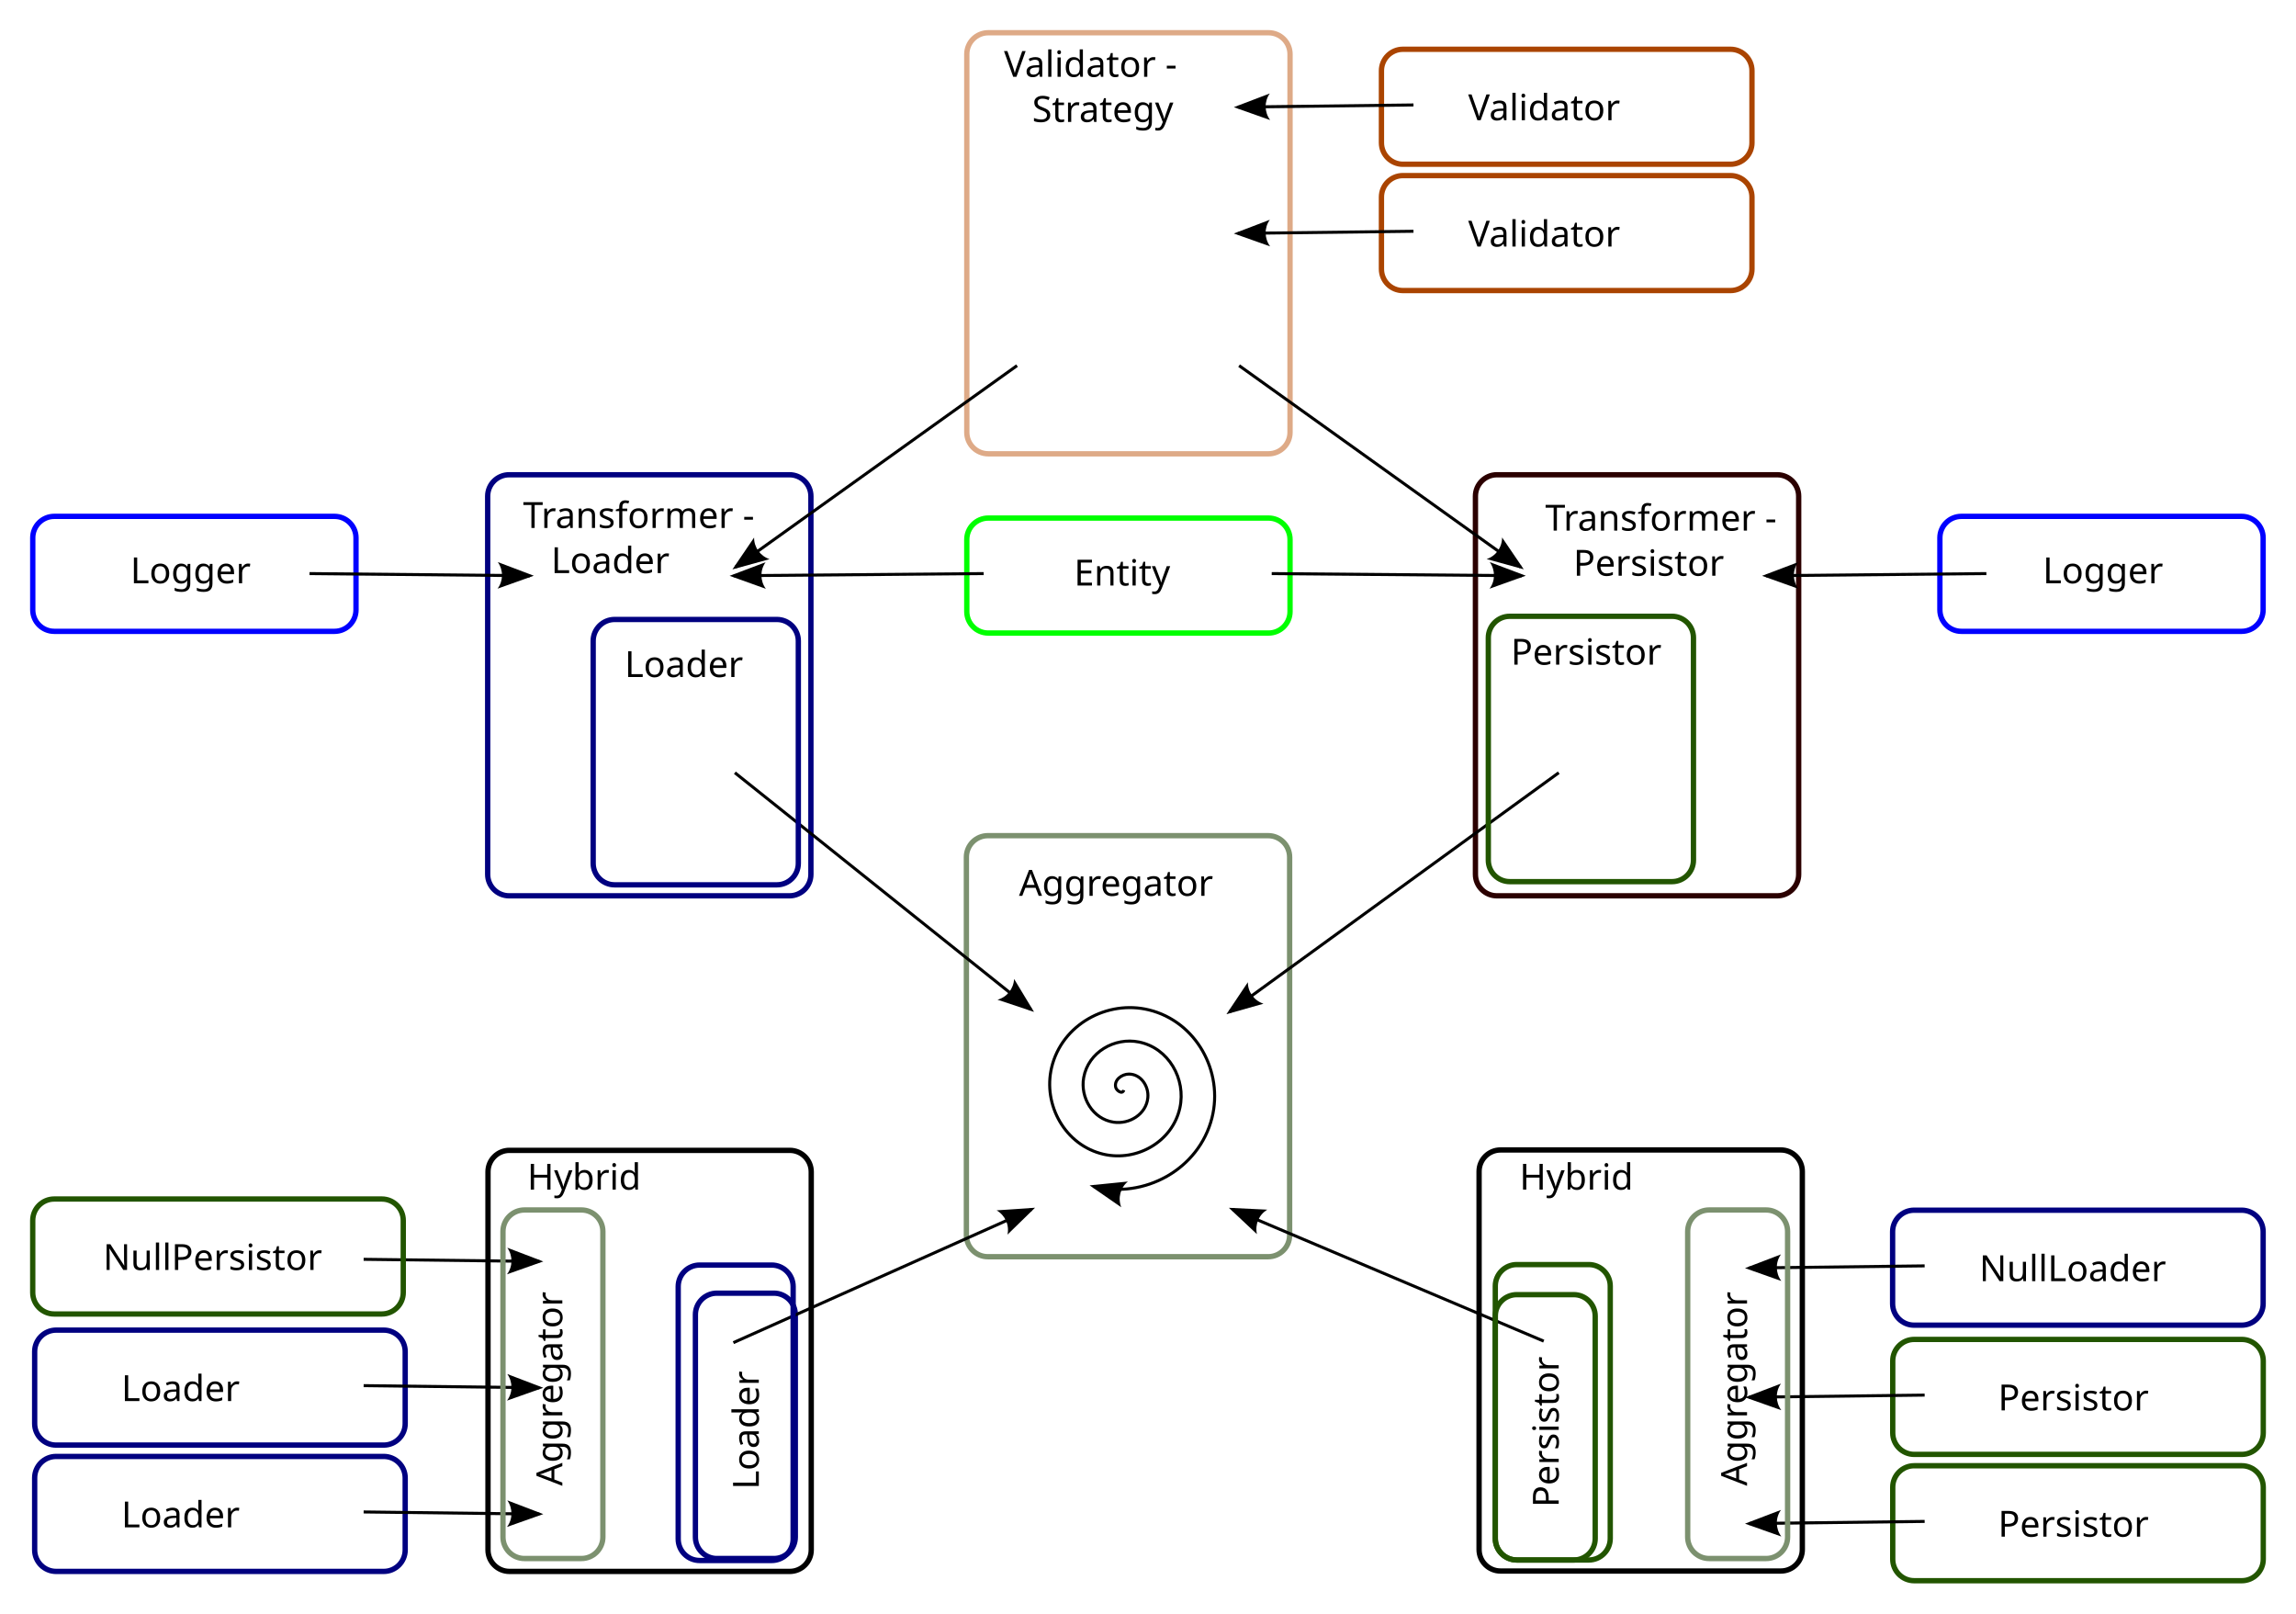
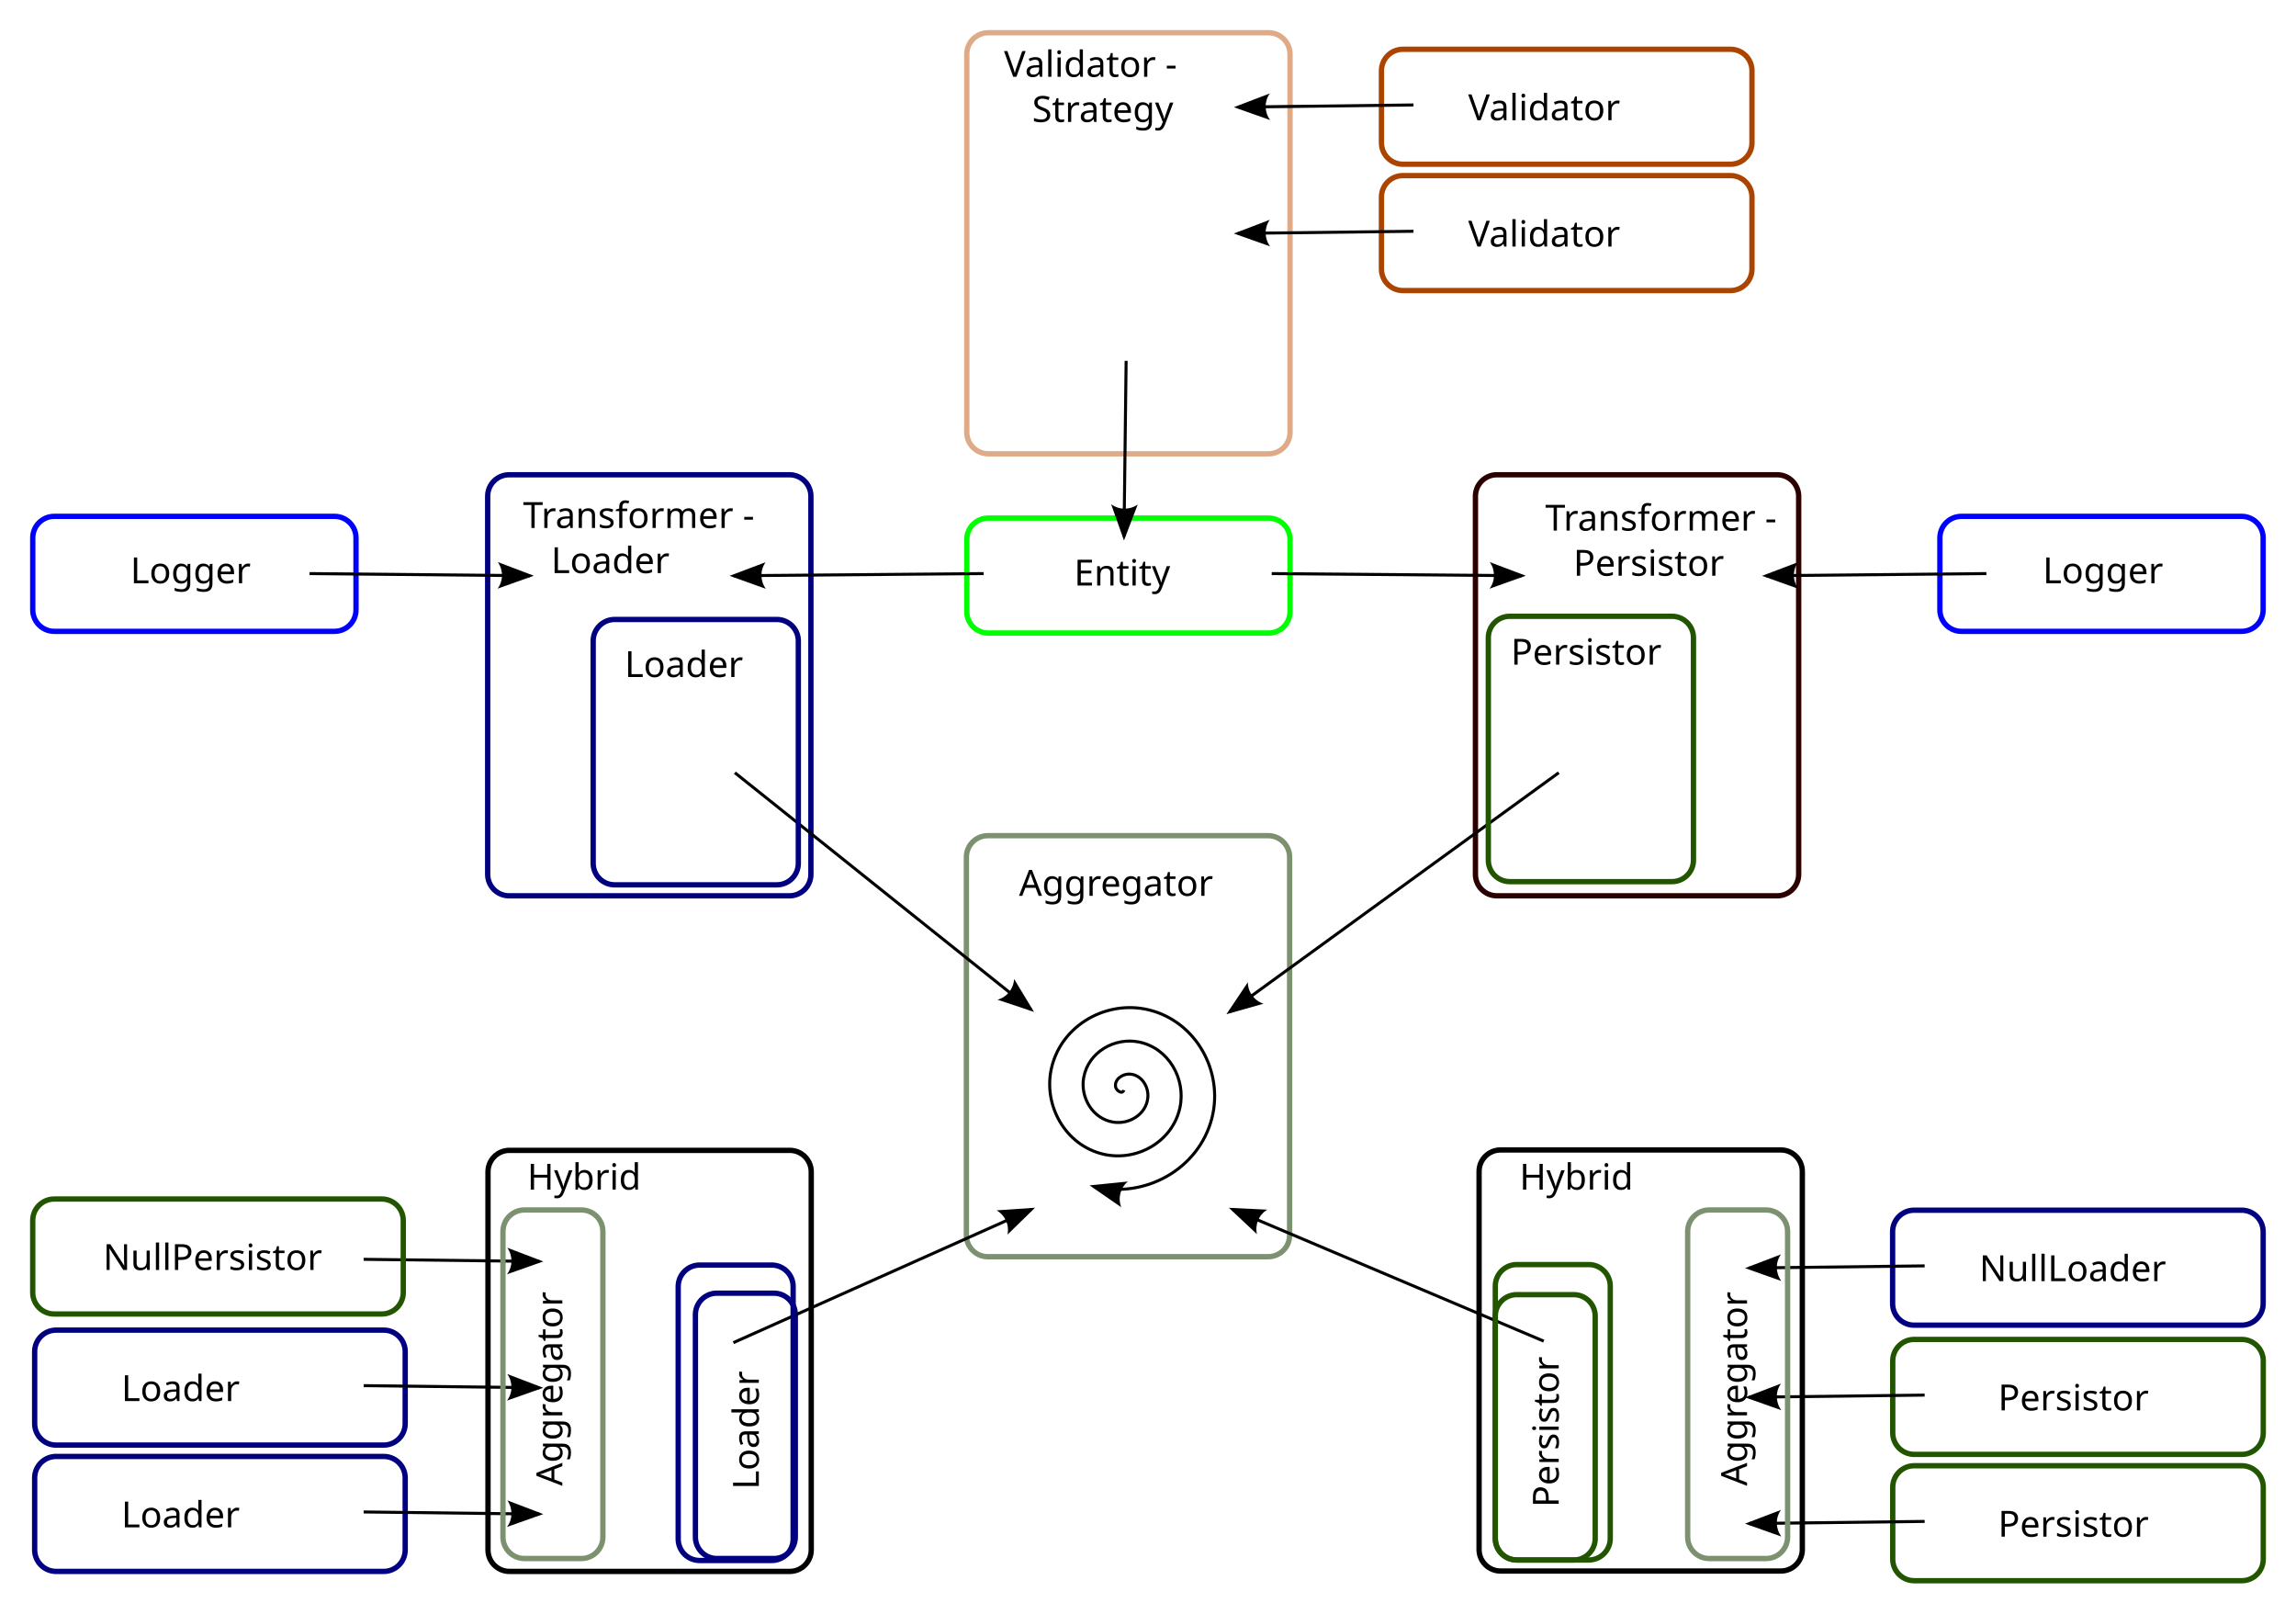
<svg xmlns="http://www.w3.org/2000/svg" width="763.58" height="536.461" id="svg2" version="1.1">
  <defs id="defs4">
    <marker orient="auto" refY="0.0" refX="0.0" id="Arrow1Send" style="overflow:visible;">
      <path id="path4130" d="M 0.0,0.0 L 5.0,-5.0 L -12.5,0.0 L 5.0,5.0 L 0.0,0.0 z " style="fill-rule:evenodd;stroke:#000000;stroke-width:1.0pt;" transform="scale(0.2) rotate(180) translate(6,0)" />
    </marker>
    <marker orient="auto" refY="0" refX="0" id="Arrow2Lend" style="overflow:visible">
      <path id="path3831" style="fill-rule:evenodd;stroke-width:0.625;stroke-linejoin:round" d="M 8.719,4.034 -2.207,0.016 8.719,-4.002 c -1.745,2.372 -1.735,5.617 -6e-7,8.035 z" transform="matrix(-1.1,0,0,-1.1,-1.1,0)" />
    </marker>
    <marker orient="auto" refY="0" refX="0" id="Arrow2Lend-1" style="overflow:visible">
      <path id="path3831-6" style="fill-rule:evenodd;stroke-width:0.625;stroke-linejoin:round" d="M 8.719,4.034 -2.207,0.016 8.719,-4.002 c -1.745,2.372 -1.735,5.617 -6e-7,8.035 z" transform="matrix(-1.1,0,0,-1.1,-1.1,0)" />
    </marker>
    <marker orient="auto" refY="0" refX="0" id="Arrow2Lend-4" style="overflow:visible">
      <path id="path3831-8" style="fill-rule:evenodd;stroke-width:0.625;stroke-linejoin:round" d="M 8.719,4.034 -2.207,0.016 8.719,-4.002 c -1.745,2.372 -1.735,5.617 -6e-7,8.035 z" transform="matrix(-1.1,0,0,-1.1,-1.1,0)" />
    </marker>
    <marker orient="auto" refY="0" refX="0" id="Arrow2Lend-6" style="overflow:visible">
      <path id="path3831-5" style="fill-rule:evenodd;stroke-width:0.625;stroke-linejoin:round" d="M 8.719,4.034 -2.207,0.016 8.719,-4.002 c -1.745,2.372 -1.735,5.617 -6e-7,8.035 z" transform="matrix(-1.1,0,0,-1.1,-1.1,0)" />
    </marker>
    <marker orient="auto" refY="0" refX="0" id="Arrow2Lend-64" style="overflow:visible">
      <path id="path3831-0" style="fill-rule:evenodd;stroke-width:0.625;stroke-linejoin:round" d="M 8.719,4.034 -2.207,0.016 8.719,-4.002 c -1.745,2.372 -1.735,5.617 -6e-7,8.035 z" transform="matrix(-1.1,0,0,-1.1,-1.1,0)" />
    </marker>
    <marker orient="auto" refY="0" refX="0" id="Arrow2Lend-69" style="overflow:visible">
      <path id="path3831-60" style="fill-rule:evenodd;stroke-width:0.625;stroke-linejoin:round" d="M 8.719,4.034 -2.207,0.016 8.719,-4.002 c -1.745,2.372 -1.735,5.617 -6e-7,8.035 z" transform="matrix(-1.1,0,0,-1.1,-1.1,0)" />
    </marker>
    <marker orient="auto" refY="0" refX="0" id="Arrow1Send-1" style="overflow:visible">
      <path id="path4130-3" d="M 0,0 5,-5 -12.5,0 5,5 0,0 z" style="fill-rule:evenodd;stroke:#000000;stroke-width:1pt" transform="matrix(-0.2,0,0,-0.2,-1.2,0)" />
    </marker>
    <marker orient="auto" refY="0" refX="0" id="Arrow1Send-4" style="overflow:visible">
      <path id="path4130-6" d="M 0,0 5,-5 -12.5,0 5,5 0,0 z" style="fill-rule:evenodd;stroke:#000000;stroke-width:1pt" transform="matrix(-0.2,0,0,-0.2,-1.2,0)" />
    </marker>
    <marker orient="auto" refY="0" refX="0" id="Arrow1Send-9" style="overflow:visible">
      <path id="path4130-9" d="M 0,0 5,-5 -12.5,0 5,5 0,0 z" style="fill-rule:evenodd;stroke:#000000;stroke-width:1pt" transform="matrix(-0.2,0,0,-0.2,-1.2,0)" />
    </marker>
  </defs>
  <g id="layer1" transform="translate(-36.10252,-185.9392)">
    <rect style="fill:none;stroke:#7c916f;stroke-width:1.772;stroke-linecap:square;stroke-miterlimit:4;stroke-opacity:1;stroke-dasharray:none;stroke-dashoffset:0" id="rect2985" width="107.5" height="140" x="357.494" y="463.791" ry="7.143" rx="7.143" />
    <text xml:space="preserve" style="font-size:40px;font-style:normal;font-weight:normal;line-height:125%;letter-spacing:0px;word-spacing:0px;fill:#000000;fill-opacity:1;stroke:none;font-family:Sans" x="374.994" y="483.791" id="text2989">
      <tspan x="374.994" y="483.791" id="tspan2997" style="font-size:12px">Aggregator</tspan>
    </text>
    <rect rx="7.143" ry="7.143" y="343.791" x="198.286" height="140" width="107.5" id="rect3005" style="fill:none;stroke:#000080;stroke-width:1.772;stroke-linecap:square;stroke-miterlimit:4;stroke-opacity:1;stroke-dasharray:none;stroke-dashoffset:0" />
    <text xml:space="preserve" style="font-size:40px;font-style:normal;font-weight:normal;line-height:125%;letter-spacing:0px;word-spacing:0px;fill:#000000;fill-opacity:1;stroke:none;font-family:Sans" x="550" y="362.362" id="text3007">
      <tspan id="tspan3009" x="550" y="362.362" style="font-size:12px">Transformer -</tspan>
      <tspan x="550" y="377.362" style="font-size:12px" id="tspan4686">   Persistor</tspan>
    </text>
    <rect style="fill:none;stroke:#2b0000;stroke-width:1.772;stroke-linecap:square;stroke-miterlimit:4;stroke-opacity:1;stroke-dasharray:none;stroke-dashoffset:0" id="rect3011" width="107.5" height="140" x="526.786" y="343.791" ry="7.143" rx="7.143" />
    <text xml:space="preserve" style="font-size:40px;font-style:normal;font-weight:normal;line-height:125%;letter-spacing:0px;word-spacing:0px;fill:#000000;fill-opacity:1;stroke:none;font-family:Sans" x="210.035" y="361.479" id="text3007-6">
      <tspan id="tspan3009-7" x="210.035" y="361.479" style="font-size:12px">Transformer - </tspan>
      <tspan x="210.035" y="376.479" style="font-size:12px" id="tspan5004">   Loader</tspan>
    </text>
    <path style="fill:none;stroke:#000000;stroke-width:1px;stroke-linecap:butt;stroke-linejoin:miter;stroke-opacity:1;marker-end:url(#Arrow2Lend)" d="m 280.5,442.862 98.44,78.717" id="path3036">
      </path>
    <path id="path4273" d="M 554.5,442.862 445.043,522.361" style="fill:none;stroke:#000000;stroke-width:1px;stroke-linecap:butt;stroke-linejoin:miter;stroke-opacity:1;marker-end:url(#Arrow2Lend)">
      </path>
    <rect style="fill:none;stroke:#000080;stroke-width:1.772;stroke-linecap:square;stroke-miterlimit:4;stroke-opacity:1;stroke-dasharray:none;stroke-dashoffset:0" id="rect4281" width="33.228" height="88.228" x="267.374" y="615.908" ry="7.143" rx="7.143" />
    <text xml:space="preserve" style="font-size:40px;font-style:normal;font-weight:normal;line-height:125%;letter-spacing:0px;word-spacing:0px;fill:#000000;fill-opacity:1;stroke:none;font-family:Sans" x="-681.16" y="288.462" id="text3007-6-4" transform="matrix(0,-1,1,0,0,0)">
      <tspan id="tspan3009-7-5" x="-681.16" y="288.462" style="font-size:12px">Loader</tspan>
    </text>
    <rect style="fill:none;stroke:#000000;stroke-width:1.772;stroke-linecap:square;stroke-miterlimit:4;stroke-opacity:1;stroke-dasharray:none;stroke-dashoffset:0" id="rect2985-9" width="107.5" height="140" x="198.393" y="568.422" ry="7.143" rx="7.143" />
    <text xml:space="preserve" style="font-size:40px;font-style:normal;font-weight:normal;line-height:125%;letter-spacing:0px;word-spacing:0px;fill:#000000;fill-opacity:1;stroke:none;font-family:Sans" x="-679.971" y="223.114" id="text2989-5" transform="matrix(0,-1,1,0,0,0)">
      <tspan x="-679.971" y="223.114" id="tspan2997-4" style="font-size:12px">Aggregator</tspan>
    </text>
    <path style="fill:none;stroke:#000000;stroke-width:1px;stroke-linecap:butt;stroke-linejoin:miter;stroke-opacity:1;marker-end:url(#Arrow2Lend)" d="m 280,632.362 99.123,-44.302" id="path3036-7">
      </path>
    <text id="text4438" y="554.481" x="-687.088" style="font-size:40px;font-style:normal;font-weight:normal;line-height:125%;letter-spacing:0px;word-spacing:0px;fill:#000000;fill-opacity:1;stroke:none;font-family:Sans" xml:space="preserve" transform="matrix(0,-1,1,0,0,0)">
      <tspan style="font-size:12px" y="554.481" x="-687.088" id="tspan4440">Persistor</tspan>
    </text>
    <rect rx="7.143" ry="7.143" y="616.398" x="533.393" height="88.228" width="33.228" id="rect4442" style="fill:none;stroke:#225500;stroke-width:1.772;stroke-linecap:square;stroke-miterlimit:4;stroke-opacity:1;stroke-dasharray:none;stroke-dashoffset:0" />
    <path style="fill:none;stroke:#000000;stroke-width:1px;stroke-linecap:butt;stroke-linejoin:miter;stroke-opacity:1;marker-end:url(#Arrow2Lend)" d="M 549.5,631.862 446.008,588.029" id="path4444">
      </path>
    <rect rx="7.143" ry="7.143" y="568.293" x="528" height="140" width="107.5" id="rect4448" style="fill:none;stroke:#000000;stroke-width:1.772;stroke-linecap:square;stroke-miterlimit:4;stroke-opacity:1;stroke-dasharray:none;stroke-dashoffset:0" />
    <text id="text4456" y="654.874" x="700.607" style="font-size:40px;font-style:normal;font-weight:normal;line-height:125%;letter-spacing:0px;word-spacing:0px;fill:#000000;fill-opacity:1;stroke:none;font-family:Sans" xml:space="preserve">
      <tspan style="font-size:12px" y="654.874" x="700.607" id="tspan4458">Persistor</tspan>
    </text>
    <rect rx="7.143" ry="7.143" y="631.286" x="665.568" height="38.228" width="123.228" id="rect4460" style="fill:none;stroke:#225500;stroke-width:1.772;stroke-linecap:square;stroke-miterlimit:4;stroke-opacity:1;stroke-dasharray:none;stroke-dashoffset:0" />
    <path id="path4472" d="m 157.038,604.653 58.418,0.714" style="fill:none;stroke:#000000;stroke-width:1px;stroke-linecap:butt;stroke-linejoin:miter;stroke-opacity:1;marker-end:url(#Arrow2Lend)">
      </path>
    <rect transform="scale(-1,1)" rx="7.143" ry="7.143" y="628.194" x="-170.858" height="38.228" width="123.228" id="rect4566" style="fill:none;stroke:#000080;stroke-width:1.772;stroke-linecap:square;stroke-miterlimit:4;stroke-opacity:1;stroke-dasharray:none;stroke-dashoffset:0" />
    <text xml:space="preserve" style="font-size:40px;font-style:normal;font-weight:normal;line-height:125%;letter-spacing:0px;word-spacing:0px;fill:#000000;fill-opacity:1;stroke:none;font-family:Sans" x="76.481" y="651.782" id="text4568">
      <tspan id="tspan4570" x="76.481" y="651.782" style="font-size:12px">Loader</tspan>
    </text>
    <path style="fill:none;stroke:#000000;stroke-width:1px;stroke-linecap:butt;stroke-linejoin:miter;stroke-opacity:1;marker-end:url(#Arrow2Lend)" d="m 157.038,646.653 58.418,0.714" id="path4572">
      </path>
    <rect style="fill:none;stroke:#000080;stroke-width:1.772;stroke-linecap:square;stroke-miterlimit:4;stroke-opacity:1;stroke-dasharray:none;stroke-dashoffset:0" id="rect4576" width="123.228" height="38.228" x="-170.858" y="670.194" ry="7.143" rx="7.143" transform="scale(-1,1)" />
    <text id="text4578" y="693.782" x="76.481" style="font-size:40px;font-style:normal;font-weight:normal;line-height:125%;letter-spacing:0px;word-spacing:0px;fill:#000000;fill-opacity:1;stroke:none;font-family:Sans" xml:space="preserve">
      <tspan style="font-size:12px" y="693.782" x="76.481" id="tspan4580">Loader</tspan>
    </text>
    <path id="path4582" d="m 157.038,688.653 58.418,0.714" style="fill:none;stroke:#000000;stroke-width:1px;stroke-linecap:butt;stroke-linejoin:miter;stroke-opacity:1;marker-end:url(#Arrow2Lend)">
      </path>
    <rect style="fill:none;stroke:#000080;stroke-width:1.772;stroke-linecap:square;stroke-miterlimit:4;stroke-opacity:1;stroke-dasharray:none;stroke-dashoffset:0" id="rect4466-3" width="123.228" height="38.228" x="-788.756" y="588.321" ry="7.143" rx="7.143" transform="scale(-1,1)" />
    <text id="text4468-1" y="611.909" x="694.379" style="font-size:40px;font-style:normal;font-weight:normal;line-height:125%;letter-spacing:0px;word-spacing:0px;fill:#000000;fill-opacity:1;stroke:none;font-family:Sans" xml:space="preserve">
      <tspan style="font-size:12px" y="611.909" x="694.379" id="tspan4470-9">NullLoader</tspan>
    </text>
    <path id="path4472-3" d="m 676.182,606.834 -58.418,0.714" style="fill:none;stroke:#000000;stroke-width:1px;stroke-linecap:butt;stroke-linejoin:miter;stroke-opacity:1;marker-end:url(#Arrow2Lend)">
      </path>
    <path style="fill:none;stroke:#000000;stroke-width:1px;stroke-linecap:butt;stroke-linejoin:miter;stroke-opacity:1;marker-end:url(#Arrow2Lend)" d="m 676.182,649.799 -58.418,0.714" id="path4662">
      </path>
    <text xml:space="preserve" style="font-size:40px;font-style:normal;font-weight:normal;line-height:125%;letter-spacing:0px;word-spacing:0px;fill:#000000;fill-opacity:1;stroke:none;font-family:Sans" x="700.607" y="696.874" id="text4666">
      <tspan id="tspan4668" x="700.607" y="696.874" style="font-size:12px">Persistor</tspan>
    </text>
    <rect style="fill:none;stroke:#225500;stroke-width:1.772;stroke-linecap:square;stroke-miterlimit:4;stroke-opacity:1;stroke-dasharray:none;stroke-dashoffset:0" id="rect4670" width="123.228" height="38.228" x="665.568" y="673.286" ry="7.143" rx="7.143" />
    <path id="path4672" d="m 676.182,691.799 -58.418,0.714" style="fill:none;stroke:#000000;stroke-width:1px;stroke-linecap:butt;stroke-linejoin:miter;stroke-opacity:1;marker-end:url(#Arrow2Lend)">
      </path>
    <text xml:space="preserve" style="font-size:40px;font-style:normal;font-weight:normal;line-height:125%;letter-spacing:0px;word-spacing:0px;fill:#000000;fill-opacity:1;stroke:none;font-family:Sans" x="393.303" y="380.618" id="text4678">
      <tspan id="tspan4680" x="393.303" y="380.618" style="font-size:12px">Entity</tspan>
    </text>
    <rect rx="7.143" ry="7.143" y="358.194" x="-465.13" height="38.228" width="107.5" id="rect4676" style="fill:none;stroke:#00ff00;stroke-width:1.772;stroke-linecap:square;stroke-miterlimit:4;stroke-opacity:1;stroke-dasharray:none;stroke-dashoffset:0" transform="scale(-1,1)" />
    <path style="fill:none;stroke:#000000;stroke-width:1px;stroke-linecap:butt;stroke-linejoin:miter;stroke-opacity:1;marker-end:url(#Arrow2Lend)" d="m 459.038,376.653 83.172,0.714" id="path4682">
      </path>
    <text xml:space="preserve" style="font-size:40px;font-style:normal;font-weight:normal;line-height:125%;letter-spacing:0px;word-spacing:0px;fill:#000000;fill-opacity:1;stroke:none;font-family:Sans" x="538.571" y="406.934" id="text4737">
      <tspan id="tspan4739" x="538.571" y="406.934" style="font-size:12px">Persistor</tspan>
    </text>
    <rect style="fill:none;stroke:#225500;stroke-width:1.772;stroke-linecap:square;stroke-miterlimit:4;stroke-opacity:1;stroke-dasharray:none;stroke-dashoffset:0" id="rect4741" width="68.228" height="88.228" x="531.071" y="390.848" ry="7.143" rx="7.143" />
    <rect rx="7.143" ry="7.143" y="391.908" x="233.374" height="88.228" width="68.228" id="rect4749" style="fill:none;stroke:#000080;stroke-width:1.772;stroke-linecap:square;stroke-miterlimit:4;stroke-opacity:1;stroke-dasharray:none;stroke-dashoffset:0" />
    <text id="text4751" y="411.039" x="243.862" style="font-size:40px;font-style:normal;font-weight:normal;line-height:125%;letter-spacing:0px;word-spacing:0px;fill:#000000;fill-opacity:1;stroke:none;font-family:Sans" xml:space="preserve">
      <tspan style="font-size:12px" y="411.039" x="243.862" id="tspan4753">Loader</tspan>
    </text>
    <path id="path4785" d="m 363.244,376.653 -83.172,0.714" style="fill:none;stroke:#000000;stroke-width:1px;stroke-linecap:butt;stroke-linejoin:miter;stroke-opacity:1;marker-end:url(#Arrow2Lend)">
      </path>
    <path style="fill:none;stroke:#000000;stroke-width:1px;stroke-linecap:butt;stroke-linejoin:miter;stroke-opacity:1;marker-end:url(#Arrow2Lend-64)" id="path4795" d="m 90.828,167.532 c -1.617,-0.462 -0.175,-2.408 0.768,-2.688 2.555,-0.759 4.539,1.952 4.607,4.223 0.121,4.063 -3.912,6.788 -7.679,6.527 -5.528,-0.383 -9.081,-5.891 -8.447,-11.134 0.846,-6.989 7.875,-11.392 14.59,-10.366 8.45,1.291 13.713,9.862 12.286,18.045 -1.728,9.911 -11.85,16.038 -21.5,14.206 -11.373,-2.159 -18.366,-13.839 -16.125,-24.956 2.587,-12.835 15.828,-20.697 28.411,-18.045 14.298,3.013 23.028,17.818 19.965,31.867 -3.437,15.761 -19.808,25.362 -35.322,21.884 -17.224,-3.86 -27.695,-21.798 -23.804,-38.778" transform="matrix(0.02719934,-0.99963,0.99963,0.02719934,239.9006,634.6314)" />
    <rect rx="7.143" ry="7.143" y="588.248" x="203.374" height="115.888" width="33.228" id="rect3076" style="fill:none;stroke:#7c916f;stroke-width:1.772;stroke-linecap:square;stroke-miterlimit:4;stroke-opacity:1;stroke-dasharray:none;stroke-dashoffset:0" />
    <text id="text3876" y="581.479" x="211.457" style="font-size:40px;font-style:normal;font-weight:normal;line-height:125%;letter-spacing:0px;word-spacing:0px;fill:#000000;fill-opacity:1;stroke:none;font-family:Sans" xml:space="preserve">
      <tspan style="font-size:12px" id="tspan3878" y="581.479" x="211.457">Hybrid</tspan>
    </text>
    <text transform="matrix(0,-1,1,0,0,0)" id="text3880" y="617.114" x="-679.971" style="font-size:40px;font-style:normal;font-weight:normal;line-height:125%;letter-spacing:0px;word-spacing:0px;fill:#000000;fill-opacity:1;stroke:none;font-family:Sans" xml:space="preserve">
      <tspan style="font-size:12px" id="tspan3882" y="617.114" x="-679.971">Aggregator</tspan>
    </text>
    <rect style="fill:none;stroke:#7c916f;stroke-width:1.772;stroke-linecap:square;stroke-miterlimit:4;stroke-opacity:1;stroke-dasharray:none;stroke-dashoffset:0" id="rect3884" width="33.228" height="115.888" x="597.374" y="588.248" ry="7.143" rx="7.143" />
    <text xml:space="preserve" style="font-size:40px;font-style:normal;font-weight:normal;line-height:125%;letter-spacing:0px;word-spacing:0px;fill:#000000;fill-opacity:1;stroke:none;font-family:Sans" x="541.457" y="581.479" id="text3886">
      <tspan x="541.457" y="581.479" id="tspan3888" style="font-size:12px">Hybrid</tspan>
    </text>
    <rect transform="scale(-1,1)" style="fill:none;stroke:#deaa87;stroke-width:1.772;stroke-linecap:square;stroke-miterlimit:4;stroke-opacity:1;stroke-dasharray:none;stroke-dashoffset:0" id="rect3082" width="107.5" height="140" x="-465.13" y="196.825" ry="7.143" rx="7.143" />
    <text id="text3084" y="211.479" x="370" style="font-size:40px;font-style:normal;font-weight:normal;line-height:125%;letter-spacing:0px;word-spacing:0px;fill:#000000;fill-opacity:1;stroke:none;font-family:Sans" xml:space="preserve">
      <tspan style="font-size:12px" y="211.479" x="370" id="tspan3086">Validator - </tspan>
      <tspan style="font-size:12px" y="226.479" x="370" id="tspan3088">   Strategy</tspan>
    </text>
-     <path style="fill:none;stroke:#000000;stroke-width:1px;stroke-linecap:butt;stroke-linejoin:miter;stroke-opacity:1;marker-end:url(#Arrow2Lend)" d="m 374.336,307.505 -93.577,66.965" id="path3090">
-       </path>
    <rect style="fill:none;stroke:#aa4400;stroke-width:1.772;stroke-linecap:square;stroke-miterlimit:4;stroke-opacity:1;stroke-dasharray:none;stroke-dashoffset:0" id="rect4466-3-6" width="123.228" height="38.228" x="-618.756" y="202.321" ry="7.143" rx="7.143" transform="scale(-1,1)" />
    <text id="text4468-1-6" y="225.909" x="524.379" style="font-size:40px;font-style:normal;font-weight:normal;line-height:125%;letter-spacing:0px;word-spacing:0px;fill:#000000;fill-opacity:1;stroke:none;font-family:Sans" xml:space="preserve">
      <tspan style="font-size:12px" y="225.909" x="524.379" id="tspan4470-9-0">Validator</tspan>
    </text>
    <path id="path4472-3-9" d="m 506.182,220.834 -58.418,0.714" style="fill:none;stroke:#000000;stroke-width:1px;stroke-linecap:butt;stroke-linejoin:miter;stroke-opacity:1;marker-end:url(#Arrow2Lend)">
      </path>
    <rect transform="scale(-1,1)" rx="7.143" ry="7.143" y="244.321" x="-618.756" height="38.228" width="123.228" id="rect3150" style="fill:none;stroke:#aa4400;stroke-width:1.772;stroke-linecap:square;stroke-miterlimit:4;stroke-opacity:1;stroke-dasharray:none;stroke-dashoffset:0" />
    <text xml:space="preserve" style="font-size:40px;font-style:normal;font-weight:normal;line-height:125%;letter-spacing:0px;word-spacing:0px;fill:#000000;fill-opacity:1;stroke:none;font-family:Sans" x="524.379" y="267.909" id="text3152">
      <tspan id="tspan3154" x="524.379" y="267.909" style="font-size:12px">Validator</tspan>
    </text>
    <path style="fill:none;stroke:#000000;stroke-width:1px;stroke-linecap:butt;stroke-linejoin:miter;stroke-opacity:1;marker-end:url(#Arrow2Lend)" d="m 506.182,262.834 -58.418,0.714" id="path3156">
      </path>
    <flowRoot xml:space="preserve" id="flowRoot3160" style="font-size:40px;font-style:normal;font-weight:normal;line-height:125%;letter-spacing:0px;word-spacing:0px;fill:#000000;fill-opacity:1;stroke:none;font-family:Sans" transform="translate(36.74398,332.9049)">
      <flowRegion id="flowRegion3162">
        <rect id="rect3164" width="246.158" height="76.348" x="571.955" y="334.209" />
      </flowRegion>
      <flowPara id="flowPara3166" />
    </flowRoot>
    <text id="text3168" y="608.192" x="70.402" style="font-size:40px;font-style:normal;font-weight:normal;line-height:125%;letter-spacing:0px;word-spacing:0px;fill:#000000;fill-opacity:1;stroke:none;font-family:Sans" xml:space="preserve">
      <tspan style="font-size:12px" y="608.192" x="70.402" id="tspan3170">NullPersistor</tspan>
    </text>
    <rect rx="7.143" ry="7.143" y="584.604" x="46.988" height="38.228" width="123.228" id="rect3172" style="fill:none;stroke:#225500;stroke-width:1.772;stroke-linecap:square;stroke-miterlimit:4;stroke-opacity:1;stroke-dasharray:none;stroke-dashoffset:0" />
    <rect rx="7.143" ry="7.143" y="357.626" x="-154.498" height="38.228" width="107.5" id="rect3196" style="fill:none;stroke:#0000ff;stroke-width:1.772;stroke-linecap:square;stroke-miterlimit:4;stroke-opacity:1;stroke-dasharray:none;stroke-dashoffset:0" transform="scale(-1,1)" />
    <text xml:space="preserve" style="font-size:40px;font-style:normal;font-weight:normal;line-height:125%;letter-spacing:0px;word-spacing:0px;fill:#000000;fill-opacity:1;stroke:none;font-family:Sans" x="79.481" y="379.866" id="text3198">
      <tspan id="tspan3202" x="79.481" y="379.866" style="font-size:12px">Logger</tspan>
    </text>
    <path id="path3242" d="m 139.038,376.653 73.27,0.714" style="fill:none;stroke:#000000;stroke-width:1px;stroke-linecap:butt;stroke-linejoin:miter;stroke-opacity:1;marker-end:url(#Arrow2Lend)">
      </path>
    <rect style="fill:none;stroke:#0000ff;stroke-width:1.772;stroke-linecap:square;stroke-miterlimit:4;stroke-opacity:1;stroke-dasharray:none;stroke-dashoffset:0" id="rect3246" width="107.5" height="38.228" x="681.25" y="357.626" ry="7.143" rx="7.143" />
    <text id="text3248" y="379.866" x="715.481" style="font-size:40px;font-style:normal;font-weight:normal;line-height:125%;letter-spacing:0px;word-spacing:0px;fill:#000000;fill-opacity:1;stroke:none;font-family:Sans" xml:space="preserve">
      <tspan style="font-size:12px" y="379.866" x="715.481" id="tspan3250">Logger</tspan>
    </text>
    <path style="fill:none;stroke:#000000;stroke-width:1px;stroke-linecap:butt;stroke-linejoin:miter;stroke-opacity:1;marker-end:url(#Arrow2Lend)" d="m 696.71,376.653 -73.27,0.714" id="path3252">
      </path>
    <rect rx="7.143" ry="7.143" y="606.562" x="261.651" height="98.228" width="38.228" id="rect3256" style="fill:none;stroke:#000080;stroke-width:1.772;stroke-linecap:square;stroke-miterlimit:4;stroke-opacity:1;stroke-dasharray:none;stroke-dashoffset:0" />
    <rect style="fill:none;stroke:#225500;stroke-width:1.772;stroke-linecap:square;stroke-miterlimit:4;stroke-opacity:1;stroke-dasharray:none;stroke-dashoffset:0" id="rect3258" width="38.228" height="98.228" x="533.393" y="606.398" ry="7.143" rx="7.143" />
    <flowRoot xml:space="preserve" id="flowRoot4587" style="fill:black;stroke:none;stroke-opacity:1;stroke-width:1px;stroke-linejoin:miter;stroke-linecap:butt;fill-opacity:1;font-family:Sans;font-style:normal;font-weight:normal;font-size:40px;line-height:125%;letter-spacing:0px;word-spacing:0px">
      <flowRegion id="flowRegion4589">
        <rect id="rect4591" width="153.582" height="63.062" x="75.86" y="41.508" />
      </flowRegion>
      <flowPara id="flowPara4593" />
    </flowRoot>
-     <path id="path3141" d="m 448.189,307.505 93.577,66.965" style="fill:none;stroke:#000000;stroke-width:1px;stroke-linecap:butt;stroke-linejoin:miter;stroke-opacity:1;marker-end:url(#Arrow2Lend)">
+     <path style="fill:none;stroke:#000000;stroke-width:1px;stroke-linecap:butt;stroke-linejoin:miter;stroke-opacity:1;marker-end:url(#Arrow2Lend)" d="m 410.619,305.908 -0.714,58.418" id="path3122">
      </path>
  </g>
</svg>
